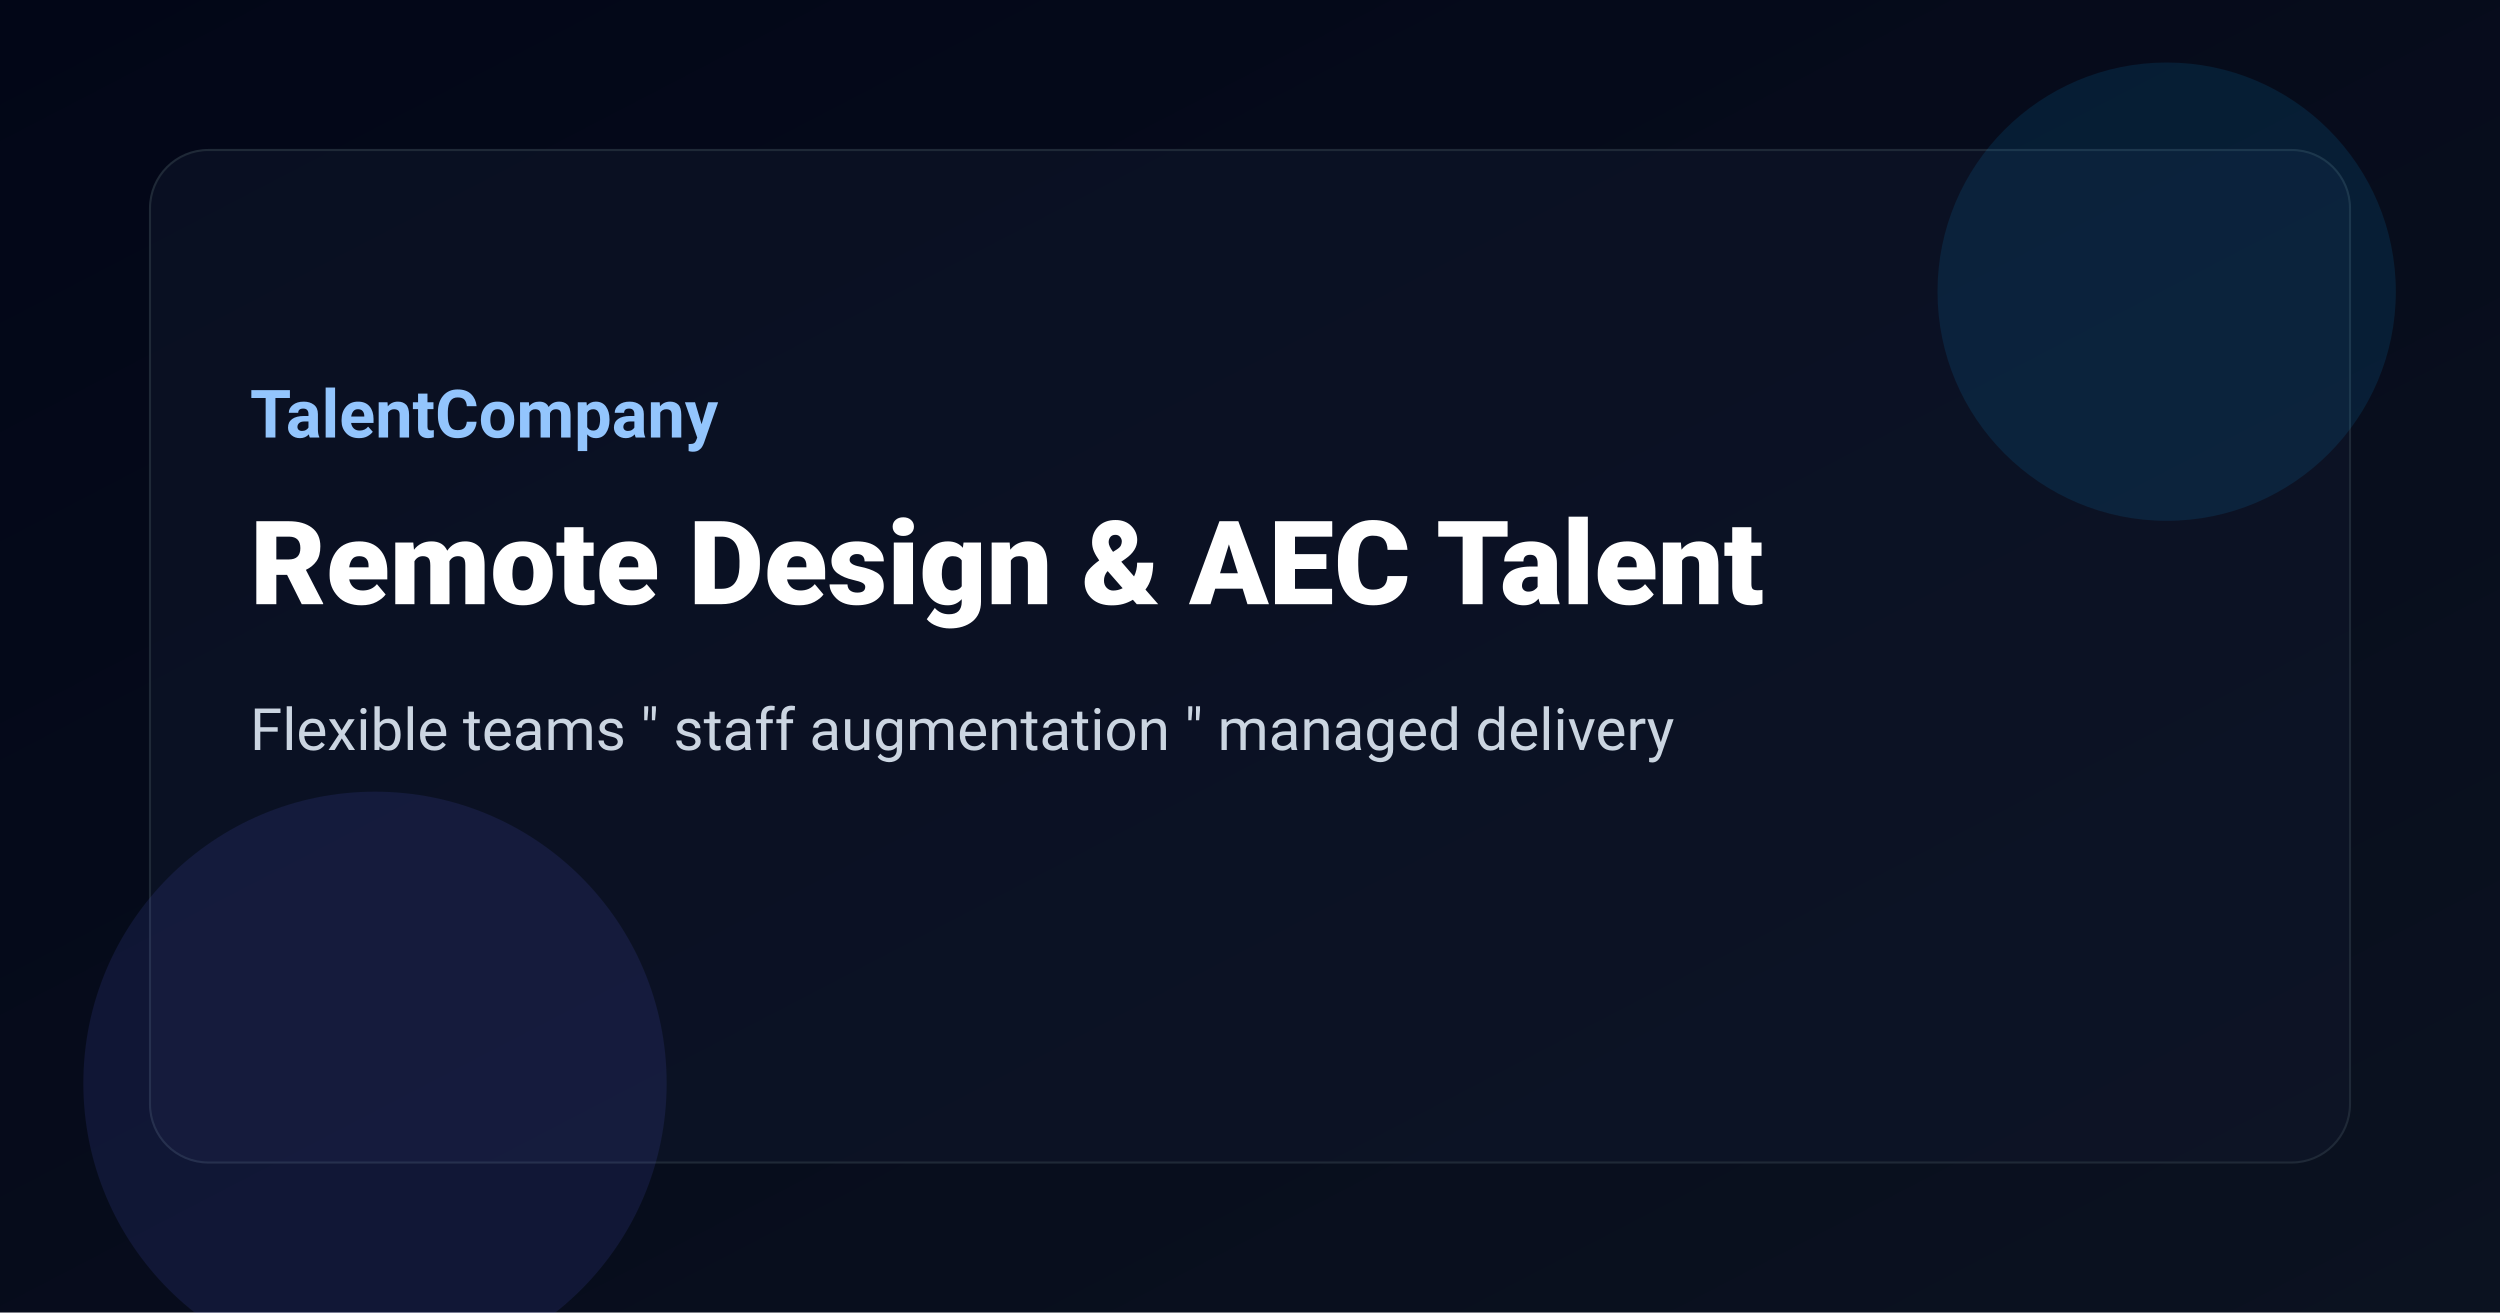
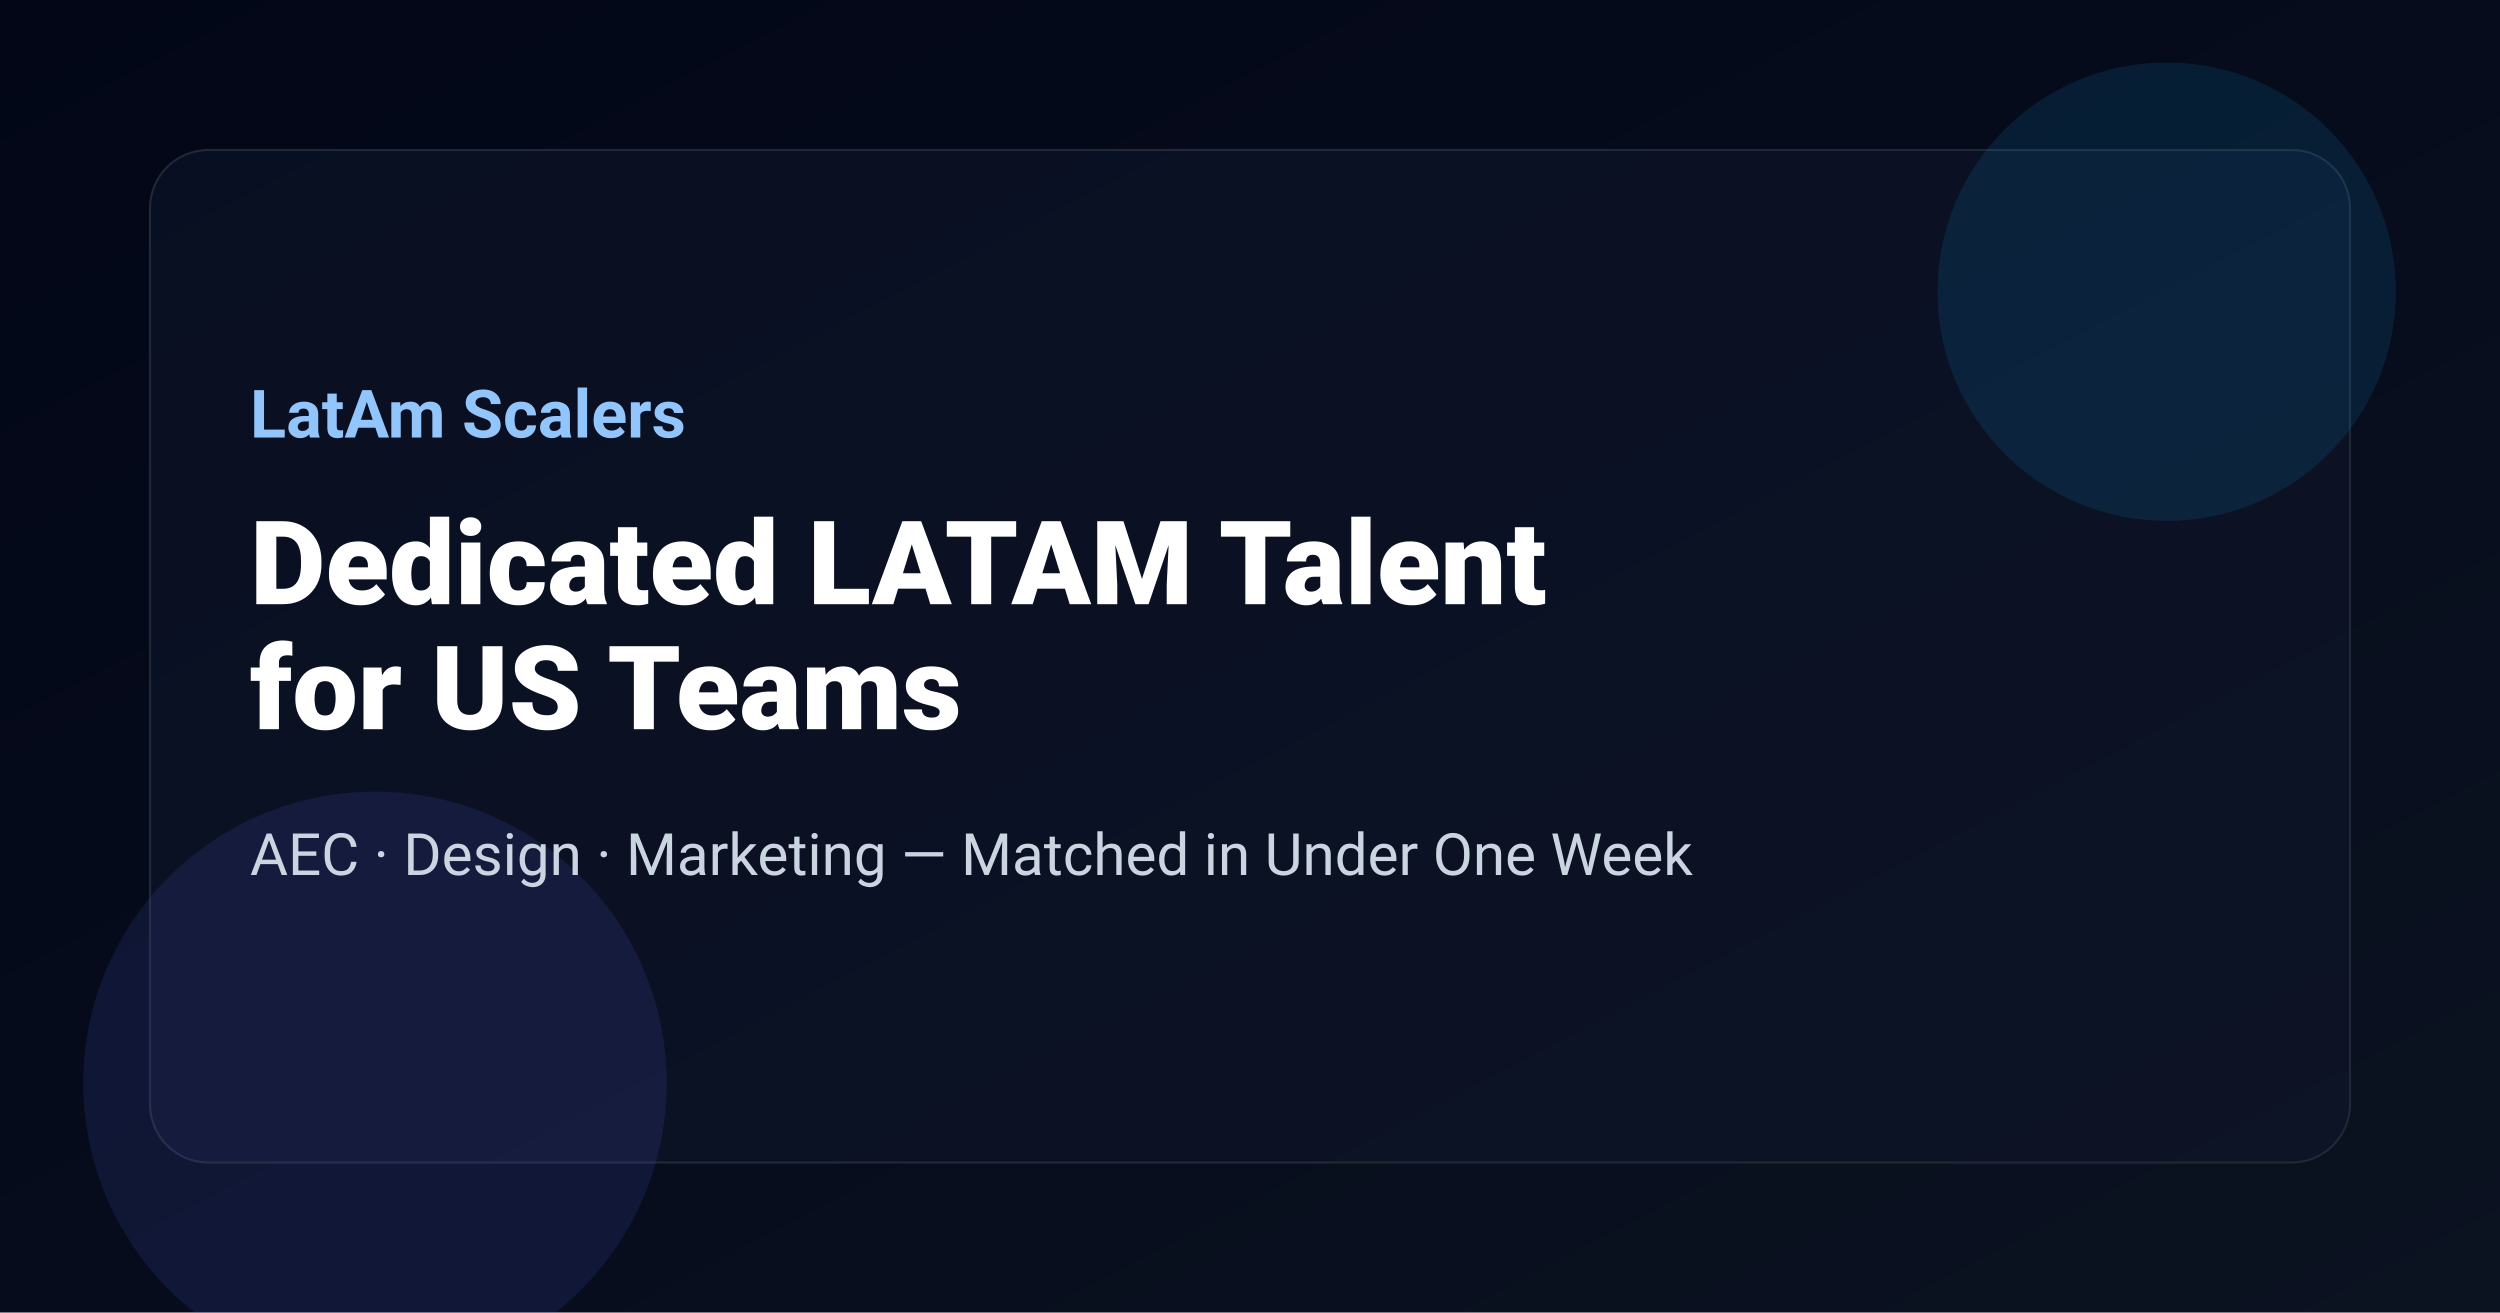
- <svg xmlns="http://www.w3.org/2000/svg" width="1200" height="630" viewBox="0 0 1200 630" fill="none" role="img" aria-label="TalentCompany">
+ <svg xmlns="http://www.w3.org/2000/svg" width="1200" height="630" viewBox="0 0 1200 630" fill="none" role="img" aria-label="LatAm Scalers">
  <defs>
    <linearGradient id="bg" x1="0" y1="0" x2="1" y2="1">
      <stop offset="0" stop-color="#020617" />
      <stop offset="1" stop-color="#0b1220" />
    </linearGradient>
  </defs>
  <rect width="1200" height="630" fill="url(#bg)" />
  <rect x="72" y="72" width="1056" height="486" rx="28" fill="#0f172a" fill-opacity="0.55" stroke="#1f2937" />
  <circle cx="1040" cy="140" r="110" fill="#0ea5e9" fill-opacity="0.12" />
  <circle cx="180" cy="520" r="140" fill="#6366f1" fill-opacity="0.12" />
-   <text x="120" y="210" font-family="ui-sans-serif, system-ui, -apple-system, Segoe UI, Roboto, Arial" font-size="32" fill="#93c5fd" font-weight="700">TalentCompany</text>
-   <text x="120" y="290" font-family="ui-sans-serif, system-ui, -apple-system, Segoe UI, Roboto, Arial" font-size="56" fill="#ffffff" font-weight="800">Remote Design &amp; AEC Talent</text>
-   <text x="120" y="360" font-family="ui-sans-serif, system-ui, -apple-system, Segoe UI, Roboto, Arial" font-size="28" fill="#cbd5e1">Flexible teams " staff augmentation " managed delivery</text>
+   <text x="120" y="210" font-family="ui-sans-serif, system-ui, -apple-system, Segoe UI, Roboto, Arial" font-size="32" fill="#93c5fd" font-weight="700">LatAm Scalers</text>
+   <text x="120" y="290" font-family="ui-sans-serif, system-ui, -apple-system, Segoe UI, Roboto, Arial" font-size="56" fill="#ffffff" font-weight="800">Dedicated LATAM Talent</text>
+   <text x="120" y="350" font-family="ui-sans-serif, system-ui, -apple-system, Segoe UI, Roboto, Arial" font-size="56" fill="#ffffff" font-weight="800">for US Teams</text>
+   <text x="120" y="420" font-family="ui-sans-serif, system-ui, -apple-system, Segoe UI, Roboto, Arial" font-size="28" fill="#cbd5e1">AEC · Design · Marketing — Matched in Under One Week</text>
</svg>
